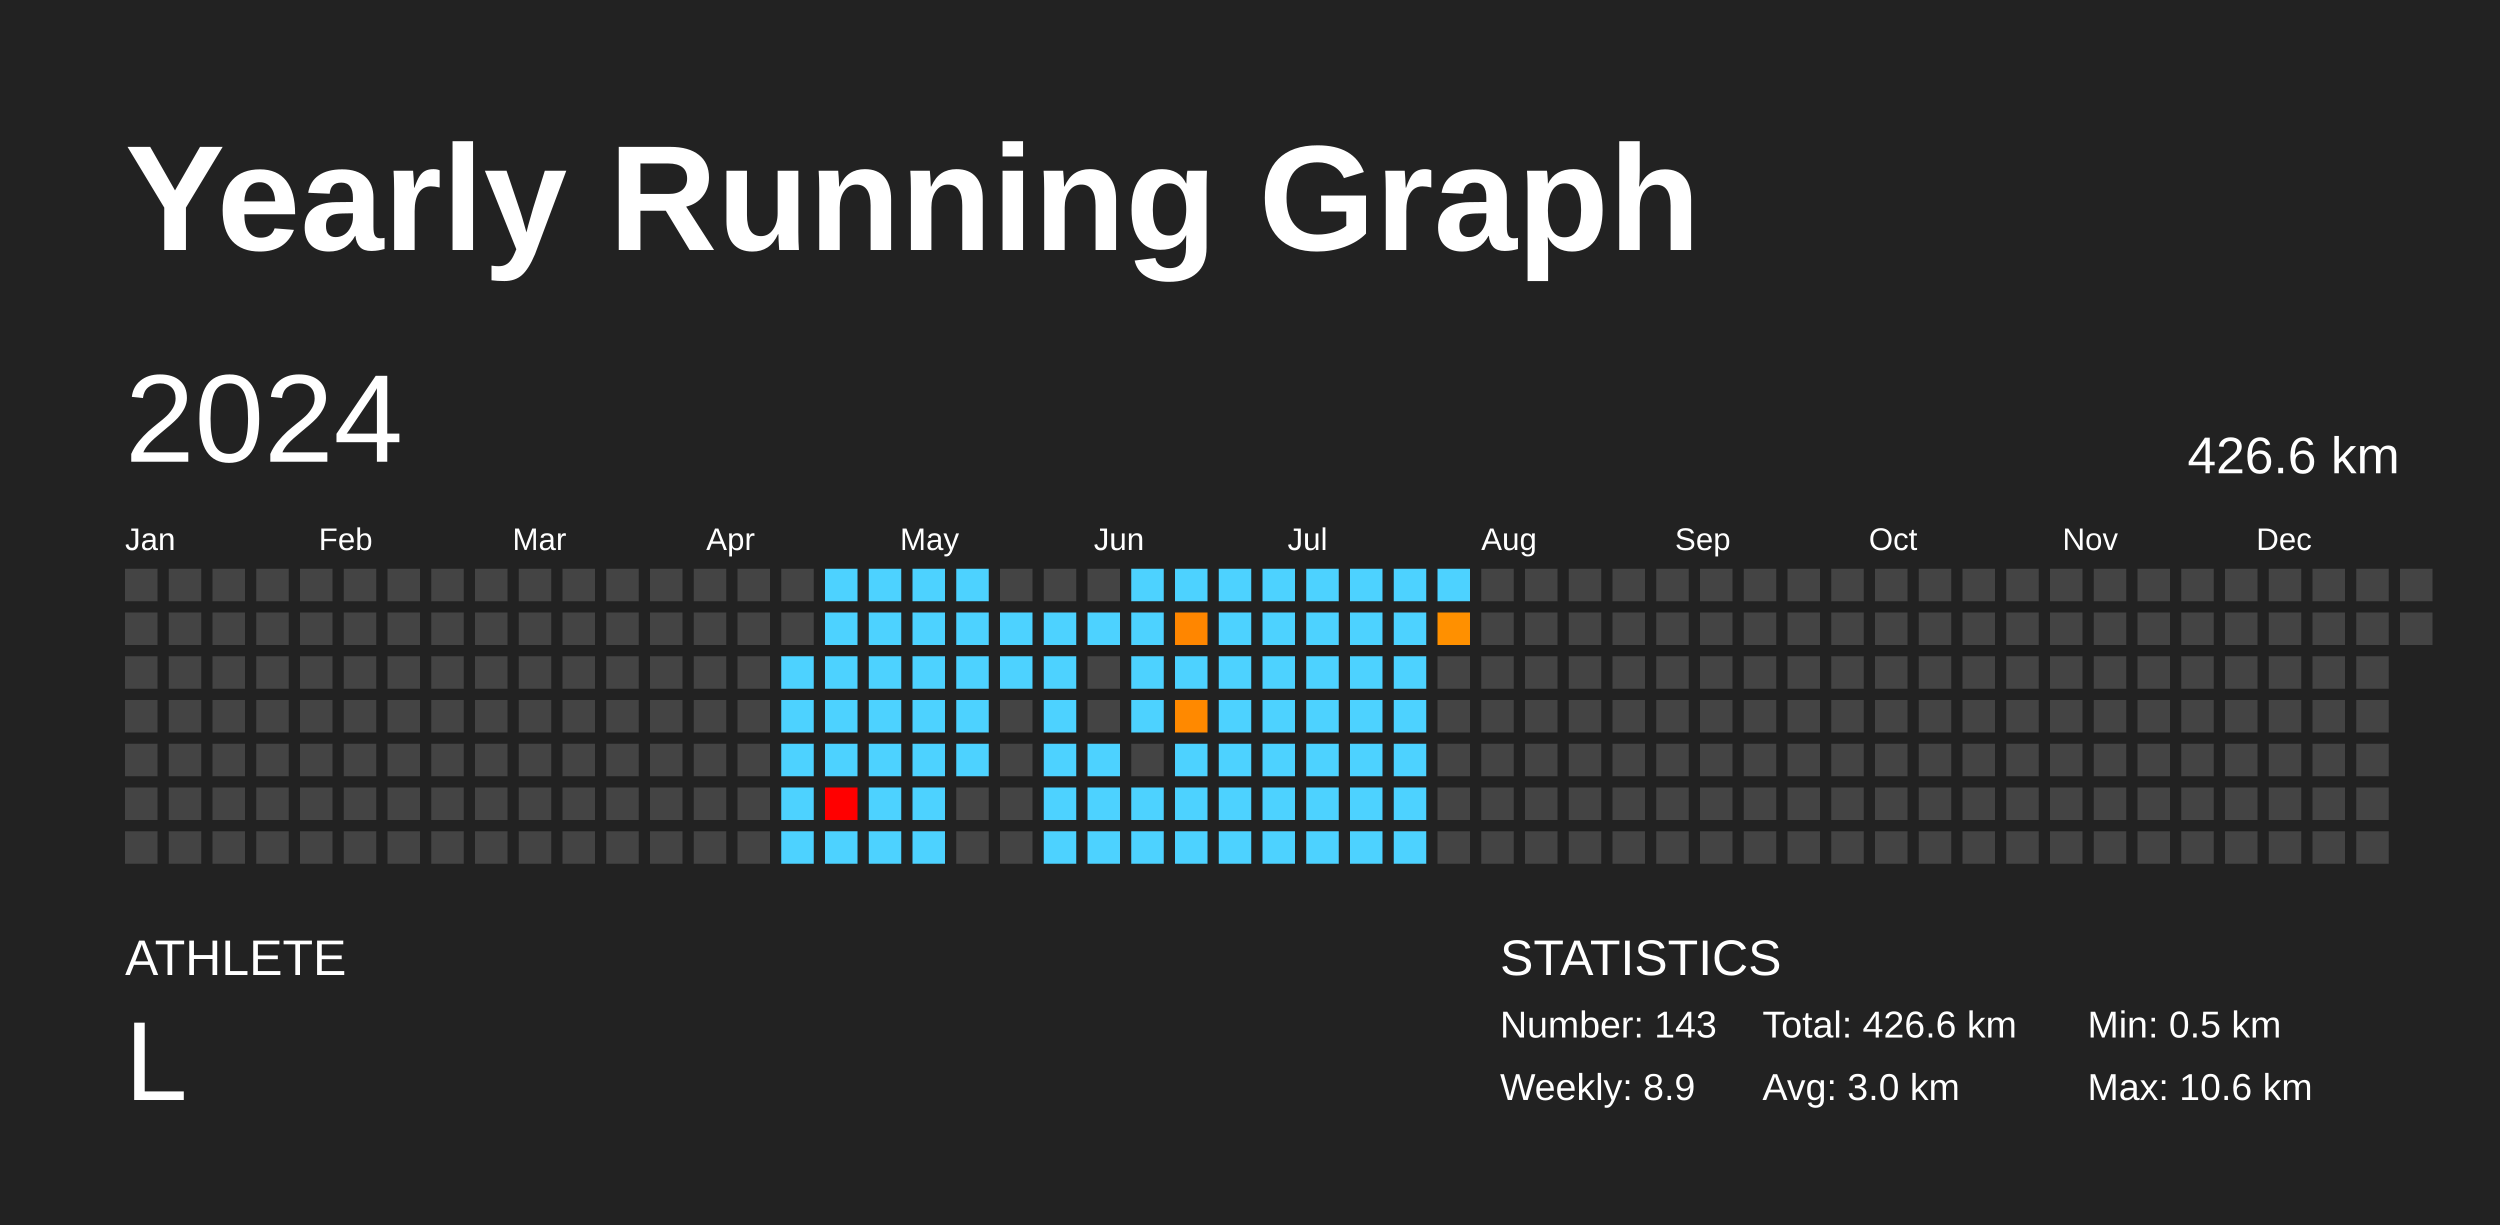
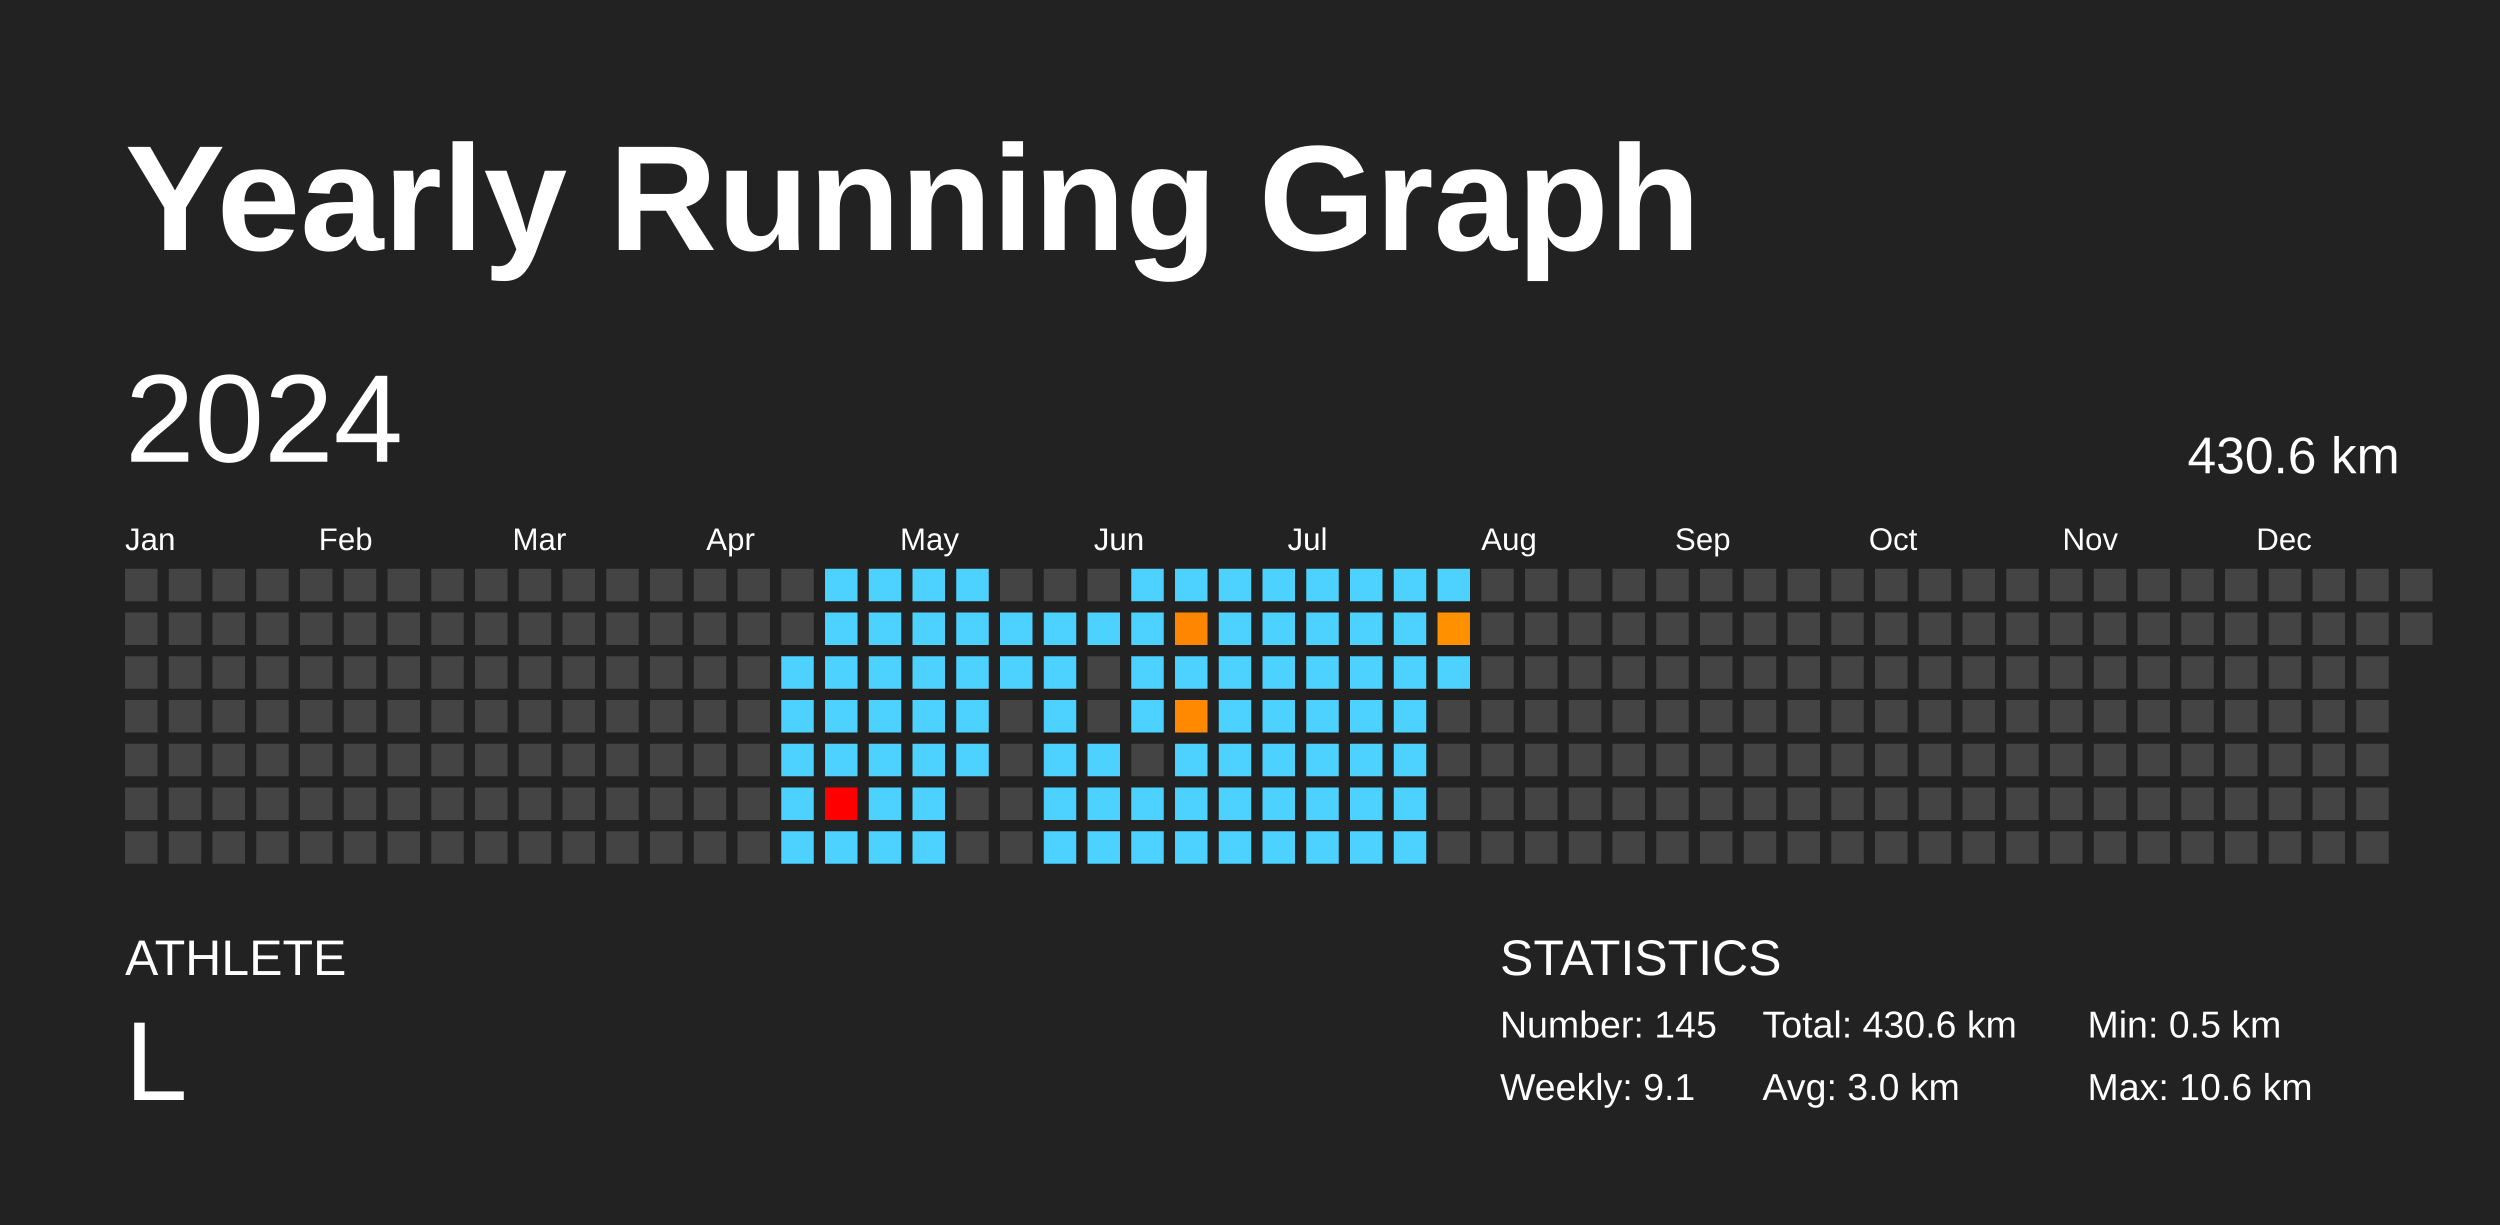
<svg xmlns="http://www.w3.org/2000/svg" baseProfile="full" height="98mm" version="1.1" viewBox="0,0,200,98" width="200mm">
  <defs />
  <rect fill="#222222" height="98" width="200" x="0" y="0" />
  <text fill="#FFFFFF" style="font-size:12px; font-family:Arial; font-weight:bold;" x="10" y="20">Yearly Running Graph</text>
  <text fill="#FFFFFF" style="font-size:4px; font-family:Arial" x="10" y="78">ATHLETE</text>
  <text fill="#FFFFFF" style="font-size:9px; font-family:Arial" x="10" y="88">L</text>
  <text fill="#FFFFFF" style="font-size:4px; font-family:Arial" x="120" y="78">STATISTICS</text>
-   <text fill="#FFFFFF" style="font-size:3px; font-family:Arial" x="120" y="83">Number: 143</text>
-   <text fill="#FFFFFF" style="font-size:3px; font-family:Arial" x="120" y="88">Weekly: 8.9</text>
-   <text fill="#FFFFFF" style="font-size:3px; font-family:Arial" x="141" y="83">Total: 426.6 km</text>
+   <text fill="#FFFFFF" style="font-size:3px; font-family:Arial" x="120" y="83">Number: 145</text>
+   <text fill="#FFFFFF" style="font-size:3px; font-family:Arial" x="120" y="88">Weekly: 9.1</text>
+   <text fill="#FFFFFF" style="font-size:3px; font-family:Arial" x="141" y="83">Total: 430.6 km</text>
  <text fill="#FFFFFF" style="font-size:3px; font-family:Arial" x="141" y="88">Avg: 3.0 km</text>
  <text fill="#FFFFFF" style="font-size:3px; font-family:Arial" x="167" y="83">Min: 0.5 km</text>
  <text fill="#FFFFFF" style="font-size:3px; font-family:Arial" x="167" y="88">Max: 10.6 km</text>
  <text dominant-baseline="hanging" fill="#FFFFFF" style="font-size:10.0px; font-family:Arial;" x="10" y="30">2024</text>
-   <text dominant-baseline="hanging" fill="#FFFFFF" style="font-size:4.125px; font-family:Arial;" x="175" y="35">426.6 km</text>
+   <text dominant-baseline="hanging" fill="#FFFFFF" style="font-size:4.125px; font-family:Arial;" x="175" y="35">430.6 km</text>
  <text fill="#FFFFFF" style="font-size:2.5px; font-family:Arial" x="10.0" y="44">Jan</text>
  <text fill="#FFFFFF" style="font-size:2.5px; font-family:Arial" x="25.5" y="44">Feb</text>
  <text fill="#FFFFFF" style="font-size:2.5px; font-family:Arial" x="41.0" y="44">Mar</text>
  <text fill="#FFFFFF" style="font-size:2.5px; font-family:Arial" x="56.5" y="44">Apr</text>
  <text fill="#FFFFFF" style="font-size:2.5px; font-family:Arial" x="72.0" y="44">May</text>
  <text fill="#FFFFFF" style="font-size:2.5px; font-family:Arial" x="87.5" y="44">Jun</text>
  <text fill="#FFFFFF" style="font-size:2.5px; font-family:Arial" x="103.0" y="44">Jul</text>
  <text fill="#FFFFFF" style="font-size:2.5px; font-family:Arial" x="118.5" y="44">Aug</text>
  <text fill="#FFFFFF" style="font-size:2.5px; font-family:Arial" x="134.0" y="44">Sep</text>
  <text fill="#FFFFFF" style="font-size:2.5px; font-family:Arial" x="149.5" y="44">Oct</text>
  <text fill="#FFFFFF" style="font-size:2.5px; font-family:Arial" x="165.0" y="44">Nov</text>
  <text fill="#FFFFFF" style="font-size:2.5px; font-family:Arial" x="180.5" y="44">Dec</text>
  <rect fill="#444444" height="2.6" width="2.6" x="10.0" y="45.5" />
  <rect fill="#444444" height="2.6" width="2.6" x="10.0" y="49.0" />
  <rect fill="#444444" height="2.6" width="2.6" x="10.0" y="52.5" />
  <rect fill="#444444" height="2.6" width="2.6" x="10.0" y="56.0" />
  <rect fill="#444444" height="2.6" width="2.6" x="10.0" y="59.5" />
  <rect fill="#444444" height="2.6" width="2.6" x="10.0" y="63.0" />
  <rect fill="#444444" height="2.6" width="2.6" x="10.0" y="66.5" />
  <rect fill="#444444" height="2.6" width="2.6" x="13.5" y="45.5" />
  <rect fill="#444444" height="2.6" width="2.6" x="13.5" y="49.0" />
  <rect fill="#444444" height="2.6" width="2.6" x="13.5" y="52.5" />
  <rect fill="#444444" height="2.6" width="2.6" x="13.5" y="56.0" />
  <rect fill="#444444" height="2.6" width="2.6" x="13.5" y="59.5" />
  <rect fill="#444444" height="2.6" width="2.6" x="13.5" y="63.0" />
  <rect fill="#444444" height="2.6" width="2.6" x="13.5" y="66.5" />
  <rect fill="#444444" height="2.6" width="2.6" x="17.0" y="45.5" />
  <rect fill="#444444" height="2.6" width="2.6" x="17.0" y="49.0" />
  <rect fill="#444444" height="2.6" width="2.6" x="17.0" y="52.5" />
  <rect fill="#444444" height="2.6" width="2.6" x="17.0" y="56.0" />
  <rect fill="#444444" height="2.6" width="2.6" x="17.0" y="59.5" />
  <rect fill="#444444" height="2.6" width="2.6" x="17.0" y="63.0" />
  <rect fill="#444444" height="2.6" width="2.6" x="17.0" y="66.5" />
  <rect fill="#444444" height="2.6" width="2.6" x="20.5" y="45.5" />
  <rect fill="#444444" height="2.6" width="2.6" x="20.5" y="49.0" />
  <rect fill="#444444" height="2.6" width="2.6" x="20.5" y="52.5" />
  <rect fill="#444444" height="2.6" width="2.6" x="20.5" y="56.0" />
  <rect fill="#444444" height="2.6" width="2.6" x="20.5" y="59.5" />
  <rect fill="#444444" height="2.6" width="2.6" x="20.5" y="63.0" />
  <rect fill="#444444" height="2.6" width="2.6" x="20.5" y="66.5" />
  <rect fill="#444444" height="2.6" width="2.6" x="24.0" y="45.5" />
  <rect fill="#444444" height="2.6" width="2.6" x="24.0" y="49.0" />
  <rect fill="#444444" height="2.6" width="2.6" x="24.0" y="52.5" />
  <rect fill="#444444" height="2.6" width="2.6" x="24.0" y="56.0" />
  <rect fill="#444444" height="2.6" width="2.6" x="24.0" y="59.5" />
  <rect fill="#444444" height="2.6" width="2.6" x="24.0" y="63.0" />
  <rect fill="#444444" height="2.6" width="2.6" x="24.0" y="66.5" />
  <rect fill="#444444" height="2.6" width="2.6" x="27.5" y="45.5" />
  <rect fill="#444444" height="2.6" width="2.6" x="27.5" y="49.0" />
  <rect fill="#444444" height="2.6" width="2.6" x="27.5" y="52.5" />
  <rect fill="#444444" height="2.6" width="2.6" x="27.5" y="56.0" />
  <rect fill="#444444" height="2.6" width="2.6" x="27.5" y="59.5" />
  <rect fill="#444444" height="2.6" width="2.6" x="27.5" y="63.0" />
  <rect fill="#444444" height="2.6" width="2.6" x="27.5" y="66.5" />
  <rect fill="#444444" height="2.6" width="2.6" x="31.0" y="45.5" />
  <rect fill="#444444" height="2.6" width="2.6" x="31.0" y="49.0" />
  <rect fill="#444444" height="2.6" width="2.6" x="31.0" y="52.5" />
  <rect fill="#444444" height="2.6" width="2.6" x="31.0" y="56.0" />
  <rect fill="#444444" height="2.6" width="2.6" x="31.0" y="59.5" />
  <rect fill="#444444" height="2.6" width="2.6" x="31.0" y="63.0" />
  <rect fill="#444444" height="2.6" width="2.6" x="31.0" y="66.5" />
  <rect fill="#444444" height="2.6" width="2.6" x="34.5" y="45.5" />
  <rect fill="#444444" height="2.6" width="2.6" x="34.5" y="49.0" />
  <rect fill="#444444" height="2.6" width="2.6" x="34.5" y="52.5" />
  <rect fill="#444444" height="2.6" width="2.6" x="34.5" y="56.0" />
  <rect fill="#444444" height="2.6" width="2.6" x="34.5" y="59.5" />
  <rect fill="#444444" height="2.6" width="2.6" x="34.5" y="63.0" />
  <rect fill="#444444" height="2.6" width="2.6" x="34.5" y="66.5" />
  <rect fill="#444444" height="2.6" width="2.6" x="38.0" y="45.5" />
  <rect fill="#444444" height="2.6" width="2.6" x="38.0" y="49.0" />
  <rect fill="#444444" height="2.6" width="2.6" x="38.0" y="52.5" />
  <rect fill="#444444" height="2.6" width="2.6" x="38.0" y="56.0" />
  <rect fill="#444444" height="2.6" width="2.6" x="38.0" y="59.5" />
  <rect fill="#444444" height="2.6" width="2.6" x="38.0" y="63.0" />
  <rect fill="#444444" height="2.6" width="2.6" x="38.0" y="66.5" />
  <rect fill="#444444" height="2.6" width="2.6" x="41.5" y="45.5" />
  <rect fill="#444444" height="2.6" width="2.6" x="41.5" y="49.0" />
  <rect fill="#444444" height="2.6" width="2.6" x="41.5" y="52.5" />
  <rect fill="#444444" height="2.6" width="2.6" x="41.5" y="56.0" />
  <rect fill="#444444" height="2.6" width="2.6" x="41.5" y="59.5" />
  <rect fill="#444444" height="2.6" width="2.6" x="41.5" y="63.0" />
  <rect fill="#444444" height="2.6" width="2.6" x="41.5" y="66.5" />
  <rect fill="#444444" height="2.6" width="2.6" x="45.0" y="45.5" />
  <rect fill="#444444" height="2.6" width="2.6" x="45.0" y="49.0" />
  <rect fill="#444444" height="2.6" width="2.6" x="45.0" y="52.5" />
  <rect fill="#444444" height="2.6" width="2.6" x="45.0" y="56.0" />
  <rect fill="#444444" height="2.6" width="2.6" x="45.0" y="59.5" />
  <rect fill="#444444" height="2.6" width="2.6" x="45.0" y="63.0" />
  <rect fill="#444444" height="2.6" width="2.6" x="45.0" y="66.5" />
  <rect fill="#444444" height="2.6" width="2.6" x="48.5" y="45.5" />
  <rect fill="#444444" height="2.6" width="2.6" x="48.5" y="49.0" />
  <rect fill="#444444" height="2.6" width="2.6" x="48.5" y="52.5" />
  <rect fill="#444444" height="2.6" width="2.6" x="48.5" y="56.0" />
  <rect fill="#444444" height="2.6" width="2.6" x="48.5" y="59.5" />
  <rect fill="#444444" height="2.6" width="2.6" x="48.5" y="63.0" />
  <rect fill="#444444" height="2.6" width="2.6" x="48.5" y="66.5" />
  <rect fill="#444444" height="2.6" width="2.6" x="52.0" y="45.5" />
  <rect fill="#444444" height="2.6" width="2.6" x="52.0" y="49.0" />
  <rect fill="#444444" height="2.6" width="2.6" x="52.0" y="52.5" />
  <rect fill="#444444" height="2.6" width="2.6" x="52.0" y="56.0" />
  <rect fill="#444444" height="2.6" width="2.6" x="52.0" y="59.5" />
  <rect fill="#444444" height="2.6" width="2.6" x="52.0" y="63.0" />
  <rect fill="#444444" height="2.6" width="2.6" x="52.0" y="66.5" />
  <rect fill="#444444" height="2.6" width="2.6" x="55.5" y="45.5" />
  <rect fill="#444444" height="2.6" width="2.6" x="55.5" y="49.0" />
  <rect fill="#444444" height="2.6" width="2.6" x="55.5" y="52.5" />
  <rect fill="#444444" height="2.6" width="2.6" x="55.5" y="56.0" />
  <rect fill="#444444" height="2.6" width="2.6" x="55.5" y="59.5" />
  <rect fill="#444444" height="2.6" width="2.6" x="55.5" y="63.0" />
  <rect fill="#444444" height="2.6" width="2.6" x="55.5" y="66.5" />
  <rect fill="#444444" height="2.6" width="2.6" x="59.0" y="45.5" />
  <rect fill="#444444" height="2.6" width="2.6" x="59.0" y="49.0" />
  <rect fill="#444444" height="2.6" width="2.6" x="59.0" y="52.5" />
  <rect fill="#444444" height="2.6" width="2.6" x="59.0" y="56.0" />
  <rect fill="#444444" height="2.6" width="2.6" x="59.0" y="59.5" />
  <rect fill="#444444" height="2.6" width="2.6" x="59.0" y="63.0" />
  <rect fill="#444444" height="2.6" width="2.6" x="59.0" y="66.5" />
  <rect fill="#444444" height="2.6" width="2.6" x="62.5" y="45.5" />
  <rect fill="#444444" height="2.6" width="2.6" x="62.5" y="49.0" />
  <rect fill="#4dd2ff" height="2.6" width="2.6" x="62.5" y="52.5" />
  <rect fill="#4dd2ff" height="2.6" width="2.6" x="62.5" y="56.0" />
  <rect fill="#4dd2ff" height="2.6" width="2.6" x="62.5" y="59.5" />
  <rect fill="#4dd2ff" height="2.6" width="2.6" x="62.5" y="63.0" />
  <rect fill="#4dd2ff" height="2.6" width="2.6" x="62.5" y="66.5" />
  <rect fill="#4dd2ff" height="2.6" width="2.6" x="66.0" y="45.5" />
  <rect fill="#4dd2ff" height="2.6" width="2.6" x="66.0" y="49.0" />
  <rect fill="#4dd2ff" height="2.6" width="2.6" x="66.0" y="52.5" />
  <rect fill="#4dd2ff" height="2.6" width="2.6" x="66.0" y="56.0" />
  <rect fill="#4dd2ff" height="2.6" width="2.6" x="66.0" y="59.5" />
  <rect fill="red" height="2.6" width="2.6" x="66.0" y="63.0" />
  <rect fill="#4dd2ff" height="2.6" width="2.6" x="66.0" y="66.5" />
  <rect fill="#4dd2ff" height="2.6" width="2.6" x="69.5" y="45.5" />
  <rect fill="#4dd2ff" height="2.6" width="2.6" x="69.5" y="49.0" />
  <rect fill="#4dd2ff" height="2.6" width="2.6" x="69.5" y="52.5" />
  <rect fill="#4dd2ff" height="2.6" width="2.6" x="69.5" y="56.0" />
  <rect fill="#4dd2ff" height="2.6" width="2.6" x="69.5" y="59.5" />
  <rect fill="#4dd2ff" height="2.6" width="2.6" x="69.5" y="63.0" />
  <rect fill="#4dd2ff" height="2.6" width="2.6" x="69.5" y="66.5" />
  <rect fill="#4dd2ff" height="2.6" width="2.6" x="73.0" y="45.5" />
  <rect fill="#4dd2ff" height="2.6" width="2.6" x="73.0" y="49.0" />
  <rect fill="#4dd2ff" height="2.6" width="2.6" x="73.0" y="52.5" />
  <rect fill="#4dd2ff" height="2.6" width="2.6" x="73.0" y="56.0" />
  <rect fill="#4dd2ff" height="2.6" width="2.6" x="73.0" y="59.5" />
  <rect fill="#4dd2ff" height="2.6" width="2.6" x="73.0" y="63.0" />
  <rect fill="#4dd2ff" height="2.6" width="2.6" x="73.0" y="66.5" />
  <rect fill="#4dd2ff" height="2.6" width="2.6" x="76.5" y="45.5" />
  <rect fill="#4dd2ff" height="2.6" width="2.6" x="76.5" y="49.0" />
  <rect fill="#4dd2ff" height="2.6" width="2.6" x="76.5" y="52.5" />
  <rect fill="#4dd2ff" height="2.6" width="2.6" x="76.5" y="56.0" />
  <rect fill="#4dd2ff" height="2.6" width="2.6" x="76.5" y="59.5" />
  <rect fill="#444444" height="2.6" width="2.6" x="76.5" y="63.0" />
  <rect fill="#444444" height="2.6" width="2.6" x="76.5" y="66.5" />
  <rect fill="#444444" height="2.6" width="2.6" x="80.0" y="45.5" />
  <rect fill="#4dd2ff" height="2.6" width="2.6" x="80.0" y="49.0" />
  <rect fill="#4dd2ff" height="2.6" width="2.6" x="80.0" y="52.5" />
  <rect fill="#444444" height="2.6" width="2.6" x="80.0" y="56.0" />
  <rect fill="#444444" height="2.6" width="2.6" x="80.0" y="59.5" />
  <rect fill="#444444" height="2.6" width="2.6" x="80.0" y="63.0" />
  <rect fill="#444444" height="2.6" width="2.6" x="80.0" y="66.5" />
  <rect fill="#444444" height="2.6" width="2.6" x="83.5" y="45.5" />
  <rect fill="#4dd2ff" height="2.6" width="2.6" x="83.5" y="49.0" />
  <rect fill="#4dd2ff" height="2.6" width="2.6" x="83.5" y="52.5" />
  <rect fill="#4dd2ff" height="2.6" width="2.6" x="83.5" y="56.0" />
  <rect fill="#4dd2ff" height="2.6" width="2.6" x="83.5" y="59.5" />
  <rect fill="#4dd2ff" height="2.6" width="2.6" x="83.5" y="63.0" />
  <rect fill="#4dd2ff" height="2.6" width="2.6" x="83.5" y="66.5" />
  <rect fill="#444444" height="2.6" width="2.6" x="87.0" y="45.5" />
  <rect fill="#4dd2ff" height="2.6" width="2.6" x="87.0" y="49.0" />
  <rect fill="#444444" height="2.6" width="2.6" x="87.0" y="52.5" />
  <rect fill="#444444" height="2.6" width="2.6" x="87.0" y="56.0" />
  <rect fill="#4dd2ff" height="2.6" width="2.6" x="87.0" y="59.5" />
  <rect fill="#4dd2ff" height="2.6" width="2.6" x="87.0" y="63.0" />
  <rect fill="#4dd2ff" height="2.6" width="2.6" x="87.0" y="66.5" />
  <rect fill="#4dd2ff" height="2.6" width="2.6" x="90.5" y="45.5" />
  <rect fill="#4dd2ff" height="2.6" width="2.6" x="90.5" y="49.0" />
  <rect fill="#4dd2ff" height="2.6" width="2.6" x="90.5" y="52.5" />
  <rect fill="#4dd2ff" height="2.6" width="2.6" x="90.5" y="56.0" />
  <rect fill="#444444" height="2.6" width="2.6" x="90.5" y="59.5" />
  <rect fill="#4dd2ff" height="2.6" width="2.6" x="90.5" y="63.0" />
  <rect fill="#4dd2ff" height="2.6" width="2.6" x="90.5" y="66.5" />
  <rect fill="#4dd2ff" height="2.6" width="2.6" x="94.0" y="45.5" />
  <rect fill="#ff8600" height="2.6" width="2.6" x="94.0" y="49.0" />
  <rect fill="#4dd2ff" height="2.6" width="2.6" x="94.0" y="52.5" />
  <rect fill="#ff8900" height="2.6" width="2.6" x="94.0" y="56.0" />
  <rect fill="#4dd2ff" height="2.6" width="2.6" x="94.0" y="59.5" />
  <rect fill="#4dd2ff" height="2.6" width="2.6" x="94.0" y="63.0" />
  <rect fill="#4dd2ff" height="2.6" width="2.6" x="94.0" y="66.5" />
  <rect fill="#4dd2ff" height="2.6" width="2.6" x="97.5" y="45.5" />
  <rect fill="#4dd2ff" height="2.6" width="2.6" x="97.5" y="49.0" />
  <rect fill="#4dd2ff" height="2.6" width="2.6" x="97.5" y="52.5" />
  <rect fill="#4dd2ff" height="2.6" width="2.6" x="97.5" y="56.0" />
  <rect fill="#4dd2ff" height="2.6" width="2.6" x="97.5" y="59.5" />
  <rect fill="#4dd2ff" height="2.6" width="2.6" x="97.5" y="63.0" />
  <rect fill="#4dd2ff" height="2.6" width="2.6" x="97.5" y="66.5" />
  <rect fill="#4dd2ff" height="2.6" width="2.6" x="101.0" y="45.5" />
  <rect fill="#4dd2ff" height="2.6" width="2.6" x="101.0" y="49.0" />
  <rect fill="#4dd2ff" height="2.6" width="2.6" x="101.0" y="52.5" />
  <rect fill="#4dd2ff" height="2.6" width="2.6" x="101.0" y="56.0" />
  <rect fill="#4dd2ff" height="2.6" width="2.6" x="101.0" y="59.5" />
  <rect fill="#4dd2ff" height="2.6" width="2.6" x="101.0" y="63.0" />
  <rect fill="#4dd2ff" height="2.6" width="2.6" x="101.0" y="66.5" />
  <rect fill="#4dd2ff" height="2.6" width="2.6" x="104.5" y="45.5" />
  <rect fill="#4dd2ff" height="2.6" width="2.6" x="104.5" y="49.0" />
  <rect fill="#4dd2ff" height="2.6" width="2.6" x="104.5" y="52.5" />
  <rect fill="#4dd2ff" height="2.6" width="2.6" x="104.5" y="56.0" />
  <rect fill="#4dd2ff" height="2.6" width="2.6" x="104.5" y="59.5" />
  <rect fill="#4dd2ff" height="2.6" width="2.6" x="104.5" y="63.0" />
  <rect fill="#4dd2ff" height="2.6" width="2.6" x="104.5" y="66.5" />
  <rect fill="#4dd2ff" height="2.6" width="2.6" x="108.0" y="45.5" />
  <rect fill="#4dd2ff" height="2.6" width="2.6" x="108.0" y="49.0" />
  <rect fill="#4dd2ff" height="2.6" width="2.6" x="108.0" y="52.5" />
  <rect fill="#4dd2ff" height="2.6" width="2.6" x="108.0" y="56.0" />
  <rect fill="#4dd2ff" height="2.6" width="2.6" x="108.0" y="59.5" />
  <rect fill="#4dd2ff" height="2.6" width="2.6" x="108.0" y="63.0" />
  <rect fill="#4dd2ff" height="2.6" width="2.6" x="108.0" y="66.5" />
  <rect fill="#4dd2ff" height="2.6" width="2.6" x="111.5" y="45.5" />
  <rect fill="#4dd2ff" height="2.6" width="2.6" x="111.5" y="49.0" />
  <rect fill="#4dd2ff" height="2.6" width="2.6" x="111.5" y="52.5" />
  <rect fill="#4dd2ff" height="2.6" width="2.6" x="111.5" y="56.0" />
  <rect fill="#4dd2ff" height="2.6" width="2.6" x="111.5" y="59.5" />
  <rect fill="#4dd2ff" height="2.6" width="2.6" x="111.5" y="63.0" />
  <rect fill="#4dd2ff" height="2.6" width="2.6" x="111.5" y="66.5" />
  <rect fill="#4dd2ff" height="2.6" width="2.6" x="115.0" y="45.5" />
  <rect fill="#ff9000" height="2.6" width="2.6" x="115.0" y="49.0" />
-   <rect fill="#444444" height="2.6" width="2.6" x="115.0" y="52.5" />
+   <rect fill="#4dd2ff" height="2.6" width="2.6" x="115.0" y="52.5" />
  <rect fill="#444444" height="2.6" width="2.6" x="115.0" y="56.0" />
  <rect fill="#444444" height="2.6" width="2.6" x="115.0" y="59.5" />
  <rect fill="#444444" height="2.6" width="2.6" x="115.0" y="63.0" />
  <rect fill="#444444" height="2.6" width="2.6" x="115.0" y="66.5" />
  <rect fill="#444444" height="2.6" width="2.6" x="118.5" y="45.5" />
  <rect fill="#444444" height="2.6" width="2.6" x="118.5" y="49.0" />
  <rect fill="#444444" height="2.6" width="2.6" x="118.5" y="52.5" />
  <rect fill="#444444" height="2.6" width="2.6" x="118.5" y="56.0" />
  <rect fill="#444444" height="2.6" width="2.6" x="118.5" y="59.5" />
  <rect fill="#444444" height="2.6" width="2.6" x="118.5" y="63.0" />
  <rect fill="#444444" height="2.6" width="2.6" x="118.5" y="66.5" />
  <rect fill="#444444" height="2.6" width="2.6" x="122.0" y="45.5" />
  <rect fill="#444444" height="2.6" width="2.6" x="122.0" y="49.0" />
  <rect fill="#444444" height="2.6" width="2.6" x="122.0" y="52.5" />
  <rect fill="#444444" height="2.6" width="2.6" x="122.0" y="56.0" />
  <rect fill="#444444" height="2.6" width="2.6" x="122.0" y="59.5" />
  <rect fill="#444444" height="2.6" width="2.6" x="122.0" y="63.0" />
  <rect fill="#444444" height="2.6" width="2.6" x="122.0" y="66.5" />
  <rect fill="#444444" height="2.6" width="2.6" x="125.5" y="45.5" />
  <rect fill="#444444" height="2.6" width="2.6" x="125.5" y="49.0" />
  <rect fill="#444444" height="2.6" width="2.6" x="125.5" y="52.5" />
  <rect fill="#444444" height="2.6" width="2.6" x="125.5" y="56.0" />
  <rect fill="#444444" height="2.6" width="2.6" x="125.5" y="59.5" />
  <rect fill="#444444" height="2.6" width="2.6" x="125.5" y="63.0" />
  <rect fill="#444444" height="2.6" width="2.6" x="125.5" y="66.5" />
  <rect fill="#444444" height="2.6" width="2.6" x="129.0" y="45.5" />
  <rect fill="#444444" height="2.6" width="2.6" x="129.0" y="49.0" />
  <rect fill="#444444" height="2.6" width="2.6" x="129.0" y="52.5" />
  <rect fill="#444444" height="2.6" width="2.6" x="129.0" y="56.0" />
  <rect fill="#444444" height="2.6" width="2.6" x="129.0" y="59.5" />
  <rect fill="#444444" height="2.6" width="2.6" x="129.0" y="63.0" />
  <rect fill="#444444" height="2.6" width="2.6" x="129.0" y="66.5" />
  <rect fill="#444444" height="2.6" width="2.6" x="132.5" y="45.5" />
  <rect fill="#444444" height="2.6" width="2.6" x="132.5" y="49.0" />
  <rect fill="#444444" height="2.6" width="2.6" x="132.5" y="52.5" />
  <rect fill="#444444" height="2.6" width="2.6" x="132.5" y="56.0" />
  <rect fill="#444444" height="2.6" width="2.6" x="132.5" y="59.5" />
  <rect fill="#444444" height="2.6" width="2.6" x="132.5" y="63.0" />
  <rect fill="#444444" height="2.6" width="2.6" x="132.5" y="66.5" />
  <rect fill="#444444" height="2.6" width="2.6" x="136.0" y="45.5" />
  <rect fill="#444444" height="2.6" width="2.6" x="136.0" y="49.0" />
  <rect fill="#444444" height="2.6" width="2.6" x="136.0" y="52.5" />
  <rect fill="#444444" height="2.6" width="2.6" x="136.0" y="56.0" />
  <rect fill="#444444" height="2.6" width="2.6" x="136.0" y="59.5" />
  <rect fill="#444444" height="2.6" width="2.6" x="136.0" y="63.0" />
  <rect fill="#444444" height="2.6" width="2.6" x="136.0" y="66.5" />
  <rect fill="#444444" height="2.6" width="2.6" x="139.5" y="45.5" />
  <rect fill="#444444" height="2.6" width="2.6" x="139.5" y="49.0" />
  <rect fill="#444444" height="2.6" width="2.6" x="139.5" y="52.5" />
  <rect fill="#444444" height="2.6" width="2.6" x="139.5" y="56.0" />
  <rect fill="#444444" height="2.6" width="2.6" x="139.5" y="59.5" />
  <rect fill="#444444" height="2.6" width="2.6" x="139.5" y="63.0" />
  <rect fill="#444444" height="2.6" width="2.6" x="139.5" y="66.5" />
  <rect fill="#444444" height="2.6" width="2.6" x="143.0" y="45.5" />
  <rect fill="#444444" height="2.6" width="2.6" x="143.0" y="49.0" />
  <rect fill="#444444" height="2.6" width="2.6" x="143.0" y="52.5" />
  <rect fill="#444444" height="2.6" width="2.6" x="143.0" y="56.0" />
  <rect fill="#444444" height="2.6" width="2.6" x="143.0" y="59.5" />
  <rect fill="#444444" height="2.6" width="2.6" x="143.0" y="63.0" />
  <rect fill="#444444" height="2.6" width="2.6" x="143.0" y="66.5" />
  <rect fill="#444444" height="2.6" width="2.6" x="146.5" y="45.5" />
  <rect fill="#444444" height="2.6" width="2.6" x="146.5" y="49.0" />
  <rect fill="#444444" height="2.6" width="2.6" x="146.5" y="52.5" />
  <rect fill="#444444" height="2.6" width="2.6" x="146.5" y="56.0" />
  <rect fill="#444444" height="2.6" width="2.6" x="146.5" y="59.5" />
  <rect fill="#444444" height="2.6" width="2.6" x="146.5" y="63.0" />
  <rect fill="#444444" height="2.6" width="2.6" x="146.5" y="66.5" />
  <rect fill="#444444" height="2.6" width="2.6" x="150.0" y="45.5" />
  <rect fill="#444444" height="2.6" width="2.6" x="150.0" y="49.0" />
  <rect fill="#444444" height="2.6" width="2.6" x="150.0" y="52.5" />
  <rect fill="#444444" height="2.6" width="2.6" x="150.0" y="56.0" />
  <rect fill="#444444" height="2.6" width="2.6" x="150.0" y="59.5" />
  <rect fill="#444444" height="2.6" width="2.6" x="150.0" y="63.0" />
  <rect fill="#444444" height="2.6" width="2.6" x="150.0" y="66.5" />
  <rect fill="#444444" height="2.6" width="2.6" x="153.5" y="45.5" />
  <rect fill="#444444" height="2.6" width="2.6" x="153.5" y="49.0" />
  <rect fill="#444444" height="2.6" width="2.6" x="153.5" y="52.5" />
  <rect fill="#444444" height="2.6" width="2.6" x="153.5" y="56.0" />
  <rect fill="#444444" height="2.6" width="2.6" x="153.5" y="59.5" />
  <rect fill="#444444" height="2.6" width="2.6" x="153.5" y="63.0" />
  <rect fill="#444444" height="2.6" width="2.6" x="153.5" y="66.5" />
  <rect fill="#444444" height="2.6" width="2.6" x="157.0" y="45.5" />
  <rect fill="#444444" height="2.6" width="2.6" x="157.0" y="49.0" />
  <rect fill="#444444" height="2.6" width="2.6" x="157.0" y="52.5" />
  <rect fill="#444444" height="2.6" width="2.6" x="157.0" y="56.0" />
  <rect fill="#444444" height="2.6" width="2.6" x="157.0" y="59.5" />
  <rect fill="#444444" height="2.6" width="2.6" x="157.0" y="63.0" />
  <rect fill="#444444" height="2.6" width="2.6" x="157.0" y="66.5" />
  <rect fill="#444444" height="2.6" width="2.6" x="160.5" y="45.5" />
  <rect fill="#444444" height="2.6" width="2.6" x="160.5" y="49.0" />
  <rect fill="#444444" height="2.6" width="2.6" x="160.5" y="52.5" />
  <rect fill="#444444" height="2.6" width="2.6" x="160.5" y="56.0" />
  <rect fill="#444444" height="2.6" width="2.6" x="160.5" y="59.5" />
  <rect fill="#444444" height="2.6" width="2.6" x="160.5" y="63.0" />
  <rect fill="#444444" height="2.6" width="2.6" x="160.5" y="66.5" />
  <rect fill="#444444" height="2.6" width="2.6" x="164.0" y="45.5" />
  <rect fill="#444444" height="2.6" width="2.6" x="164.0" y="49.0" />
  <rect fill="#444444" height="2.6" width="2.6" x="164.0" y="52.5" />
  <rect fill="#444444" height="2.6" width="2.6" x="164.0" y="56.0" />
  <rect fill="#444444" height="2.6" width="2.6" x="164.0" y="59.5" />
  <rect fill="#444444" height="2.6" width="2.6" x="164.0" y="63.0" />
  <rect fill="#444444" height="2.6" width="2.6" x="164.0" y="66.5" />
  <rect fill="#444444" height="2.6" width="2.6" x="167.5" y="45.5" />
  <rect fill="#444444" height="2.6" width="2.6" x="167.5" y="49.0" />
  <rect fill="#444444" height="2.6" width="2.6" x="167.5" y="52.5" />
  <rect fill="#444444" height="2.6" width="2.6" x="167.5" y="56.0" />
  <rect fill="#444444" height="2.6" width="2.6" x="167.5" y="59.5" />
  <rect fill="#444444" height="2.6" width="2.6" x="167.5" y="63.0" />
  <rect fill="#444444" height="2.6" width="2.6" x="167.5" y="66.5" />
  <rect fill="#444444" height="2.6" width="2.6" x="171.0" y="45.5" />
  <rect fill="#444444" height="2.6" width="2.6" x="171.0" y="49.0" />
  <rect fill="#444444" height="2.6" width="2.6" x="171.0" y="52.5" />
  <rect fill="#444444" height="2.6" width="2.6" x="171.0" y="56.0" />
  <rect fill="#444444" height="2.6" width="2.6" x="171.0" y="59.5" />
  <rect fill="#444444" height="2.6" width="2.6" x="171.0" y="63.0" />
  <rect fill="#444444" height="2.6" width="2.6" x="171.0" y="66.5" />
  <rect fill="#444444" height="2.6" width="2.6" x="174.5" y="45.5" />
  <rect fill="#444444" height="2.6" width="2.6" x="174.5" y="49.0" />
  <rect fill="#444444" height="2.6" width="2.6" x="174.5" y="52.5" />
  <rect fill="#444444" height="2.6" width="2.6" x="174.5" y="56.0" />
  <rect fill="#444444" height="2.6" width="2.6" x="174.5" y="59.5" />
  <rect fill="#444444" height="2.6" width="2.6" x="174.5" y="63.0" />
  <rect fill="#444444" height="2.6" width="2.6" x="174.5" y="66.5" />
  <rect fill="#444444" height="2.6" width="2.6" x="178.0" y="45.5" />
  <rect fill="#444444" height="2.6" width="2.6" x="178.0" y="49.0" />
  <rect fill="#444444" height="2.6" width="2.6" x="178.0" y="52.5" />
  <rect fill="#444444" height="2.6" width="2.6" x="178.0" y="56.0" />
  <rect fill="#444444" height="2.6" width="2.6" x="178.0" y="59.5" />
  <rect fill="#444444" height="2.6" width="2.6" x="178.0" y="63.0" />
  <rect fill="#444444" height="2.6" width="2.6" x="178.0" y="66.5" />
  <rect fill="#444444" height="2.6" width="2.6" x="181.5" y="45.5" />
  <rect fill="#444444" height="2.6" width="2.6" x="181.5" y="49.0" />
  <rect fill="#444444" height="2.6" width="2.6" x="181.5" y="52.5" />
  <rect fill="#444444" height="2.6" width="2.6" x="181.5" y="56.0" />
  <rect fill="#444444" height="2.6" width="2.6" x="181.5" y="59.5" />
  <rect fill="#444444" height="2.6" width="2.6" x="181.5" y="63.0" />
  <rect fill="#444444" height="2.6" width="2.6" x="181.5" y="66.5" />
  <rect fill="#444444" height="2.6" width="2.6" x="185.0" y="45.5" />
  <rect fill="#444444" height="2.6" width="2.6" x="185.0" y="49.0" />
  <rect fill="#444444" height="2.6" width="2.6" x="185.0" y="52.5" />
  <rect fill="#444444" height="2.6" width="2.6" x="185.0" y="56.0" />
  <rect fill="#444444" height="2.6" width="2.6" x="185.0" y="59.5" />
  <rect fill="#444444" height="2.6" width="2.6" x="185.0" y="63.0" />
  <rect fill="#444444" height="2.6" width="2.6" x="185.0" y="66.5" />
  <rect fill="#444444" height="2.6" width="2.6" x="188.5" y="45.5" />
  <rect fill="#444444" height="2.6" width="2.6" x="188.5" y="49.0" />
  <rect fill="#444444" height="2.6" width="2.6" x="188.5" y="52.5" />
  <rect fill="#444444" height="2.6" width="2.6" x="188.5" y="56.0" />
  <rect fill="#444444" height="2.6" width="2.6" x="188.5" y="59.5" />
  <rect fill="#444444" height="2.6" width="2.6" x="188.5" y="63.0" />
  <rect fill="#444444" height="2.6" width="2.6" x="188.5" y="66.5" />
  <rect fill="#444444" height="2.6" width="2.6" x="192.0" y="45.5" />
  <rect fill="#444444" height="2.6" width="2.6" x="192.0" y="49.0" />
</svg>
